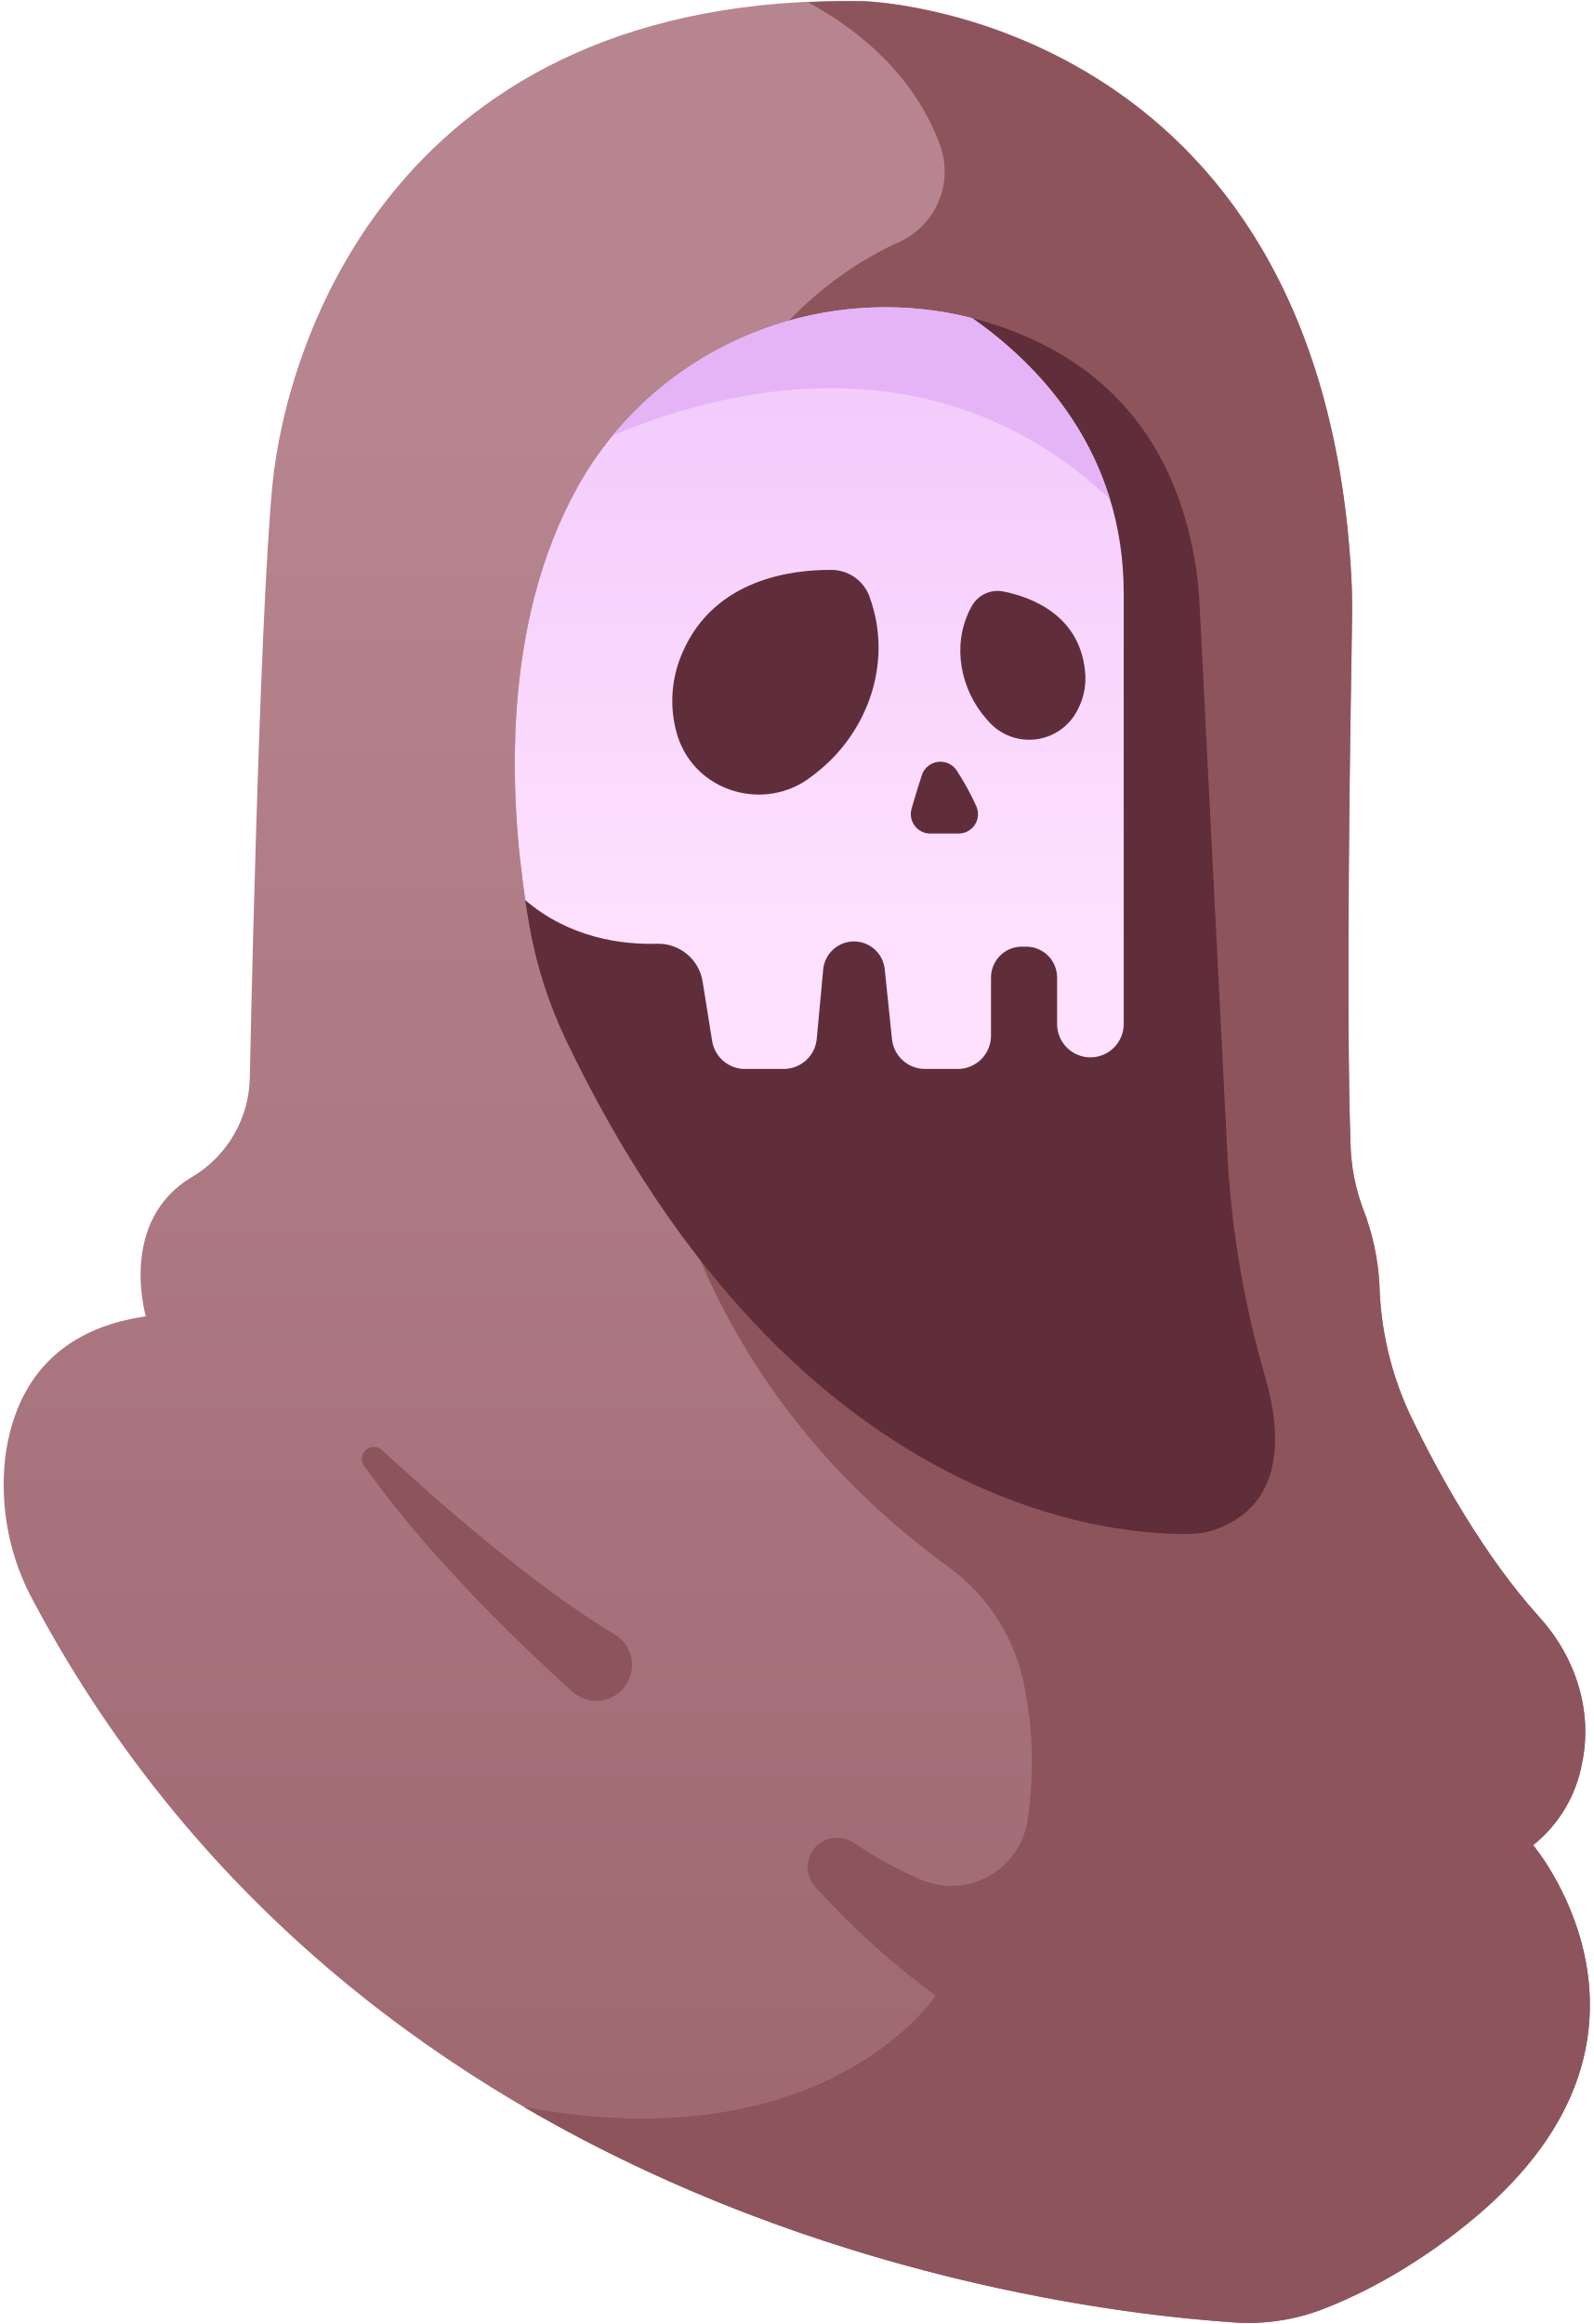
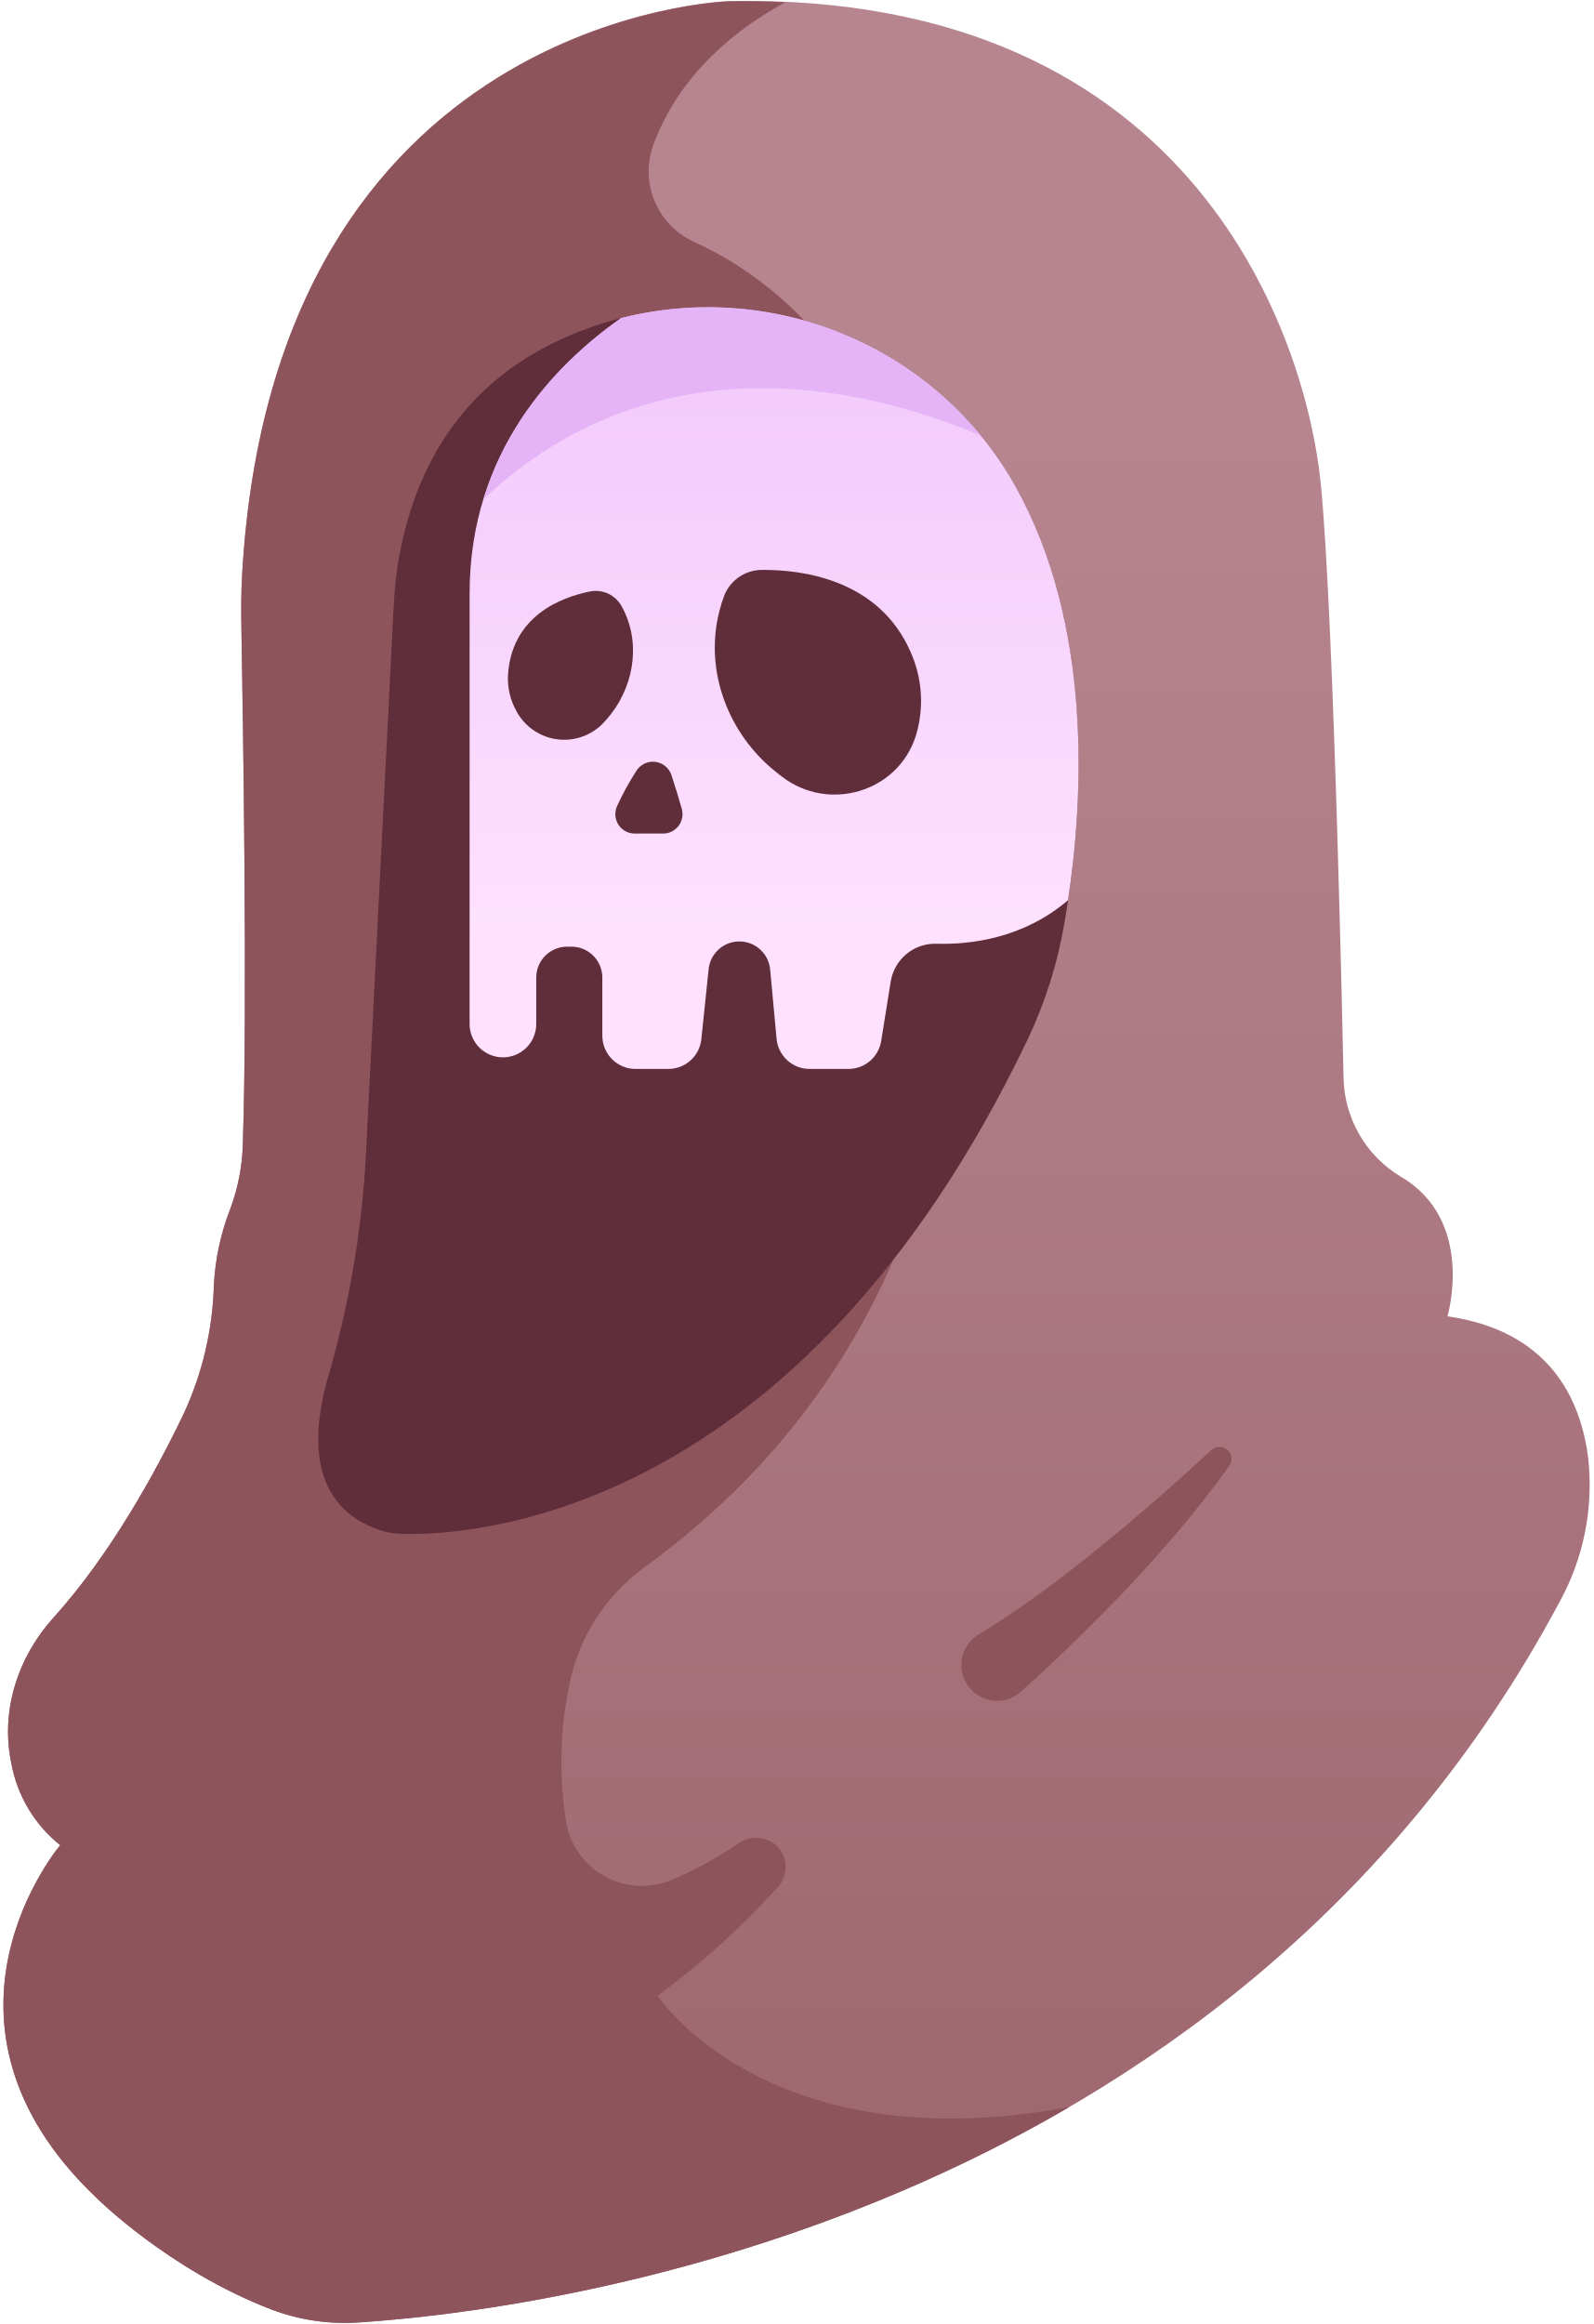
<svg xmlns="http://www.w3.org/2000/svg" width="336" height="490" viewBox="0 0 336 490" fill="none">
-   <path d="M52.68 227.05C52.68 227.05 54.59 131.76 57.45 102.22C60.31 72.68 83.18 -1.65 182.28 0.22C182.28 0.22 278.28 2.99 284.95 121.22C285.16 124.99 285.16 128.76 285.09 132.53C284.75 151.12 283.78 211.33 284.8 241.35C284.917 245.963 285.81 250.523 287.44 254.84C289.436 259.955 290.601 265.357 290.89 270.84C291.154 280.295 293.342 289.598 297.32 298.18C303.32 310.74 312.85 327.92 324.72 341.05C332.24 349.38 335.92 360.71 333.63 371.7C332.404 378.536 328.736 384.695 323.31 389.03C323.31 389.03 354.76 426.19 315.69 463.36C315.69 463.36 300.44 478.6 278.82 486.92C272.94 489.154 266.646 490.089 260.37 489.66C223.45 487.24 77.45 469.37 7.14 337.79C2.042 328.55 -0.074 317.96 1.08 307.47C2.65 294.88 9.32 280.6 30.76 277.54C30.76 277.54 24.76 257.28 40.68 248.05C44.302 245.86 47.305 242.782 49.405 239.107C51.505 235.432 52.632 231.282 52.68 227.05Z" fill="url(#paint0_linear_4_702)" />
-   <path d="M315.69 463.38C354.76 426.21 323.31 389.05 323.31 389.05C328.736 384.71 332.403 378.549 333.63 371.71C335.92 360.71 332.26 349.42 324.75 341.11C312.75 327.85 303.19 310.45 297.15 297.85C293.256 289.388 291.13 280.222 290.9 270.91C290.606 265.459 289.452 260.09 287.48 255C285.82 250.575 284.91 245.904 284.79 241.18C283.79 211.07 284.79 151.18 285.09 132.6C285.16 128.83 285.16 125.06 284.95 121.29C278.31 3.04 182.28 0.29 182.28 0.29C178.17 0.21 174.28 0.29 170.39 0.48C180.21 5.8 192.62 15.24 198.25 30.64C199.634 34.494 199.518 38.727 197.924 42.499C196.331 46.271 193.377 49.305 189.65 51C168.9 60.31 128.29 91.36 135.35 190.83C135.35 190.83 123.82 275.16 200.22 330.54C208.446 336.562 214.084 345.477 216 355.49C217.914 364.916 218.128 374.609 216.63 384.11C216.221 386.53 215.268 388.826 213.844 390.825C212.419 392.824 210.559 394.474 208.405 395.65C206.251 396.826 203.857 397.499 201.406 397.617C198.954 397.734 196.507 397.294 194.25 396.33C189.418 394.255 184.794 391.727 180.44 388.78C179.403 388.01 178.161 387.565 176.871 387.499C175.581 387.433 174.3 387.75 173.19 388.41C172.426 388.899 171.778 389.548 171.292 390.313C170.805 391.079 170.491 391.941 170.372 392.84C170.253 393.739 170.332 394.653 170.602 395.518C170.873 396.383 171.33 397.179 171.94 397.85C179.603 406.328 188.103 414.01 197.31 420.78C197.31 420.78 174.18 456.11 110.48 444.24C173.02 480.75 237.48 488.18 260.33 489.68C266.606 490.109 272.9 489.174 278.78 486.94C300.44 478.62 315.69 463.38 315.69 463.38Z" fill="#8E545C" />
-   <path d="M218.66 72C234.14 79.37 248.18 93.44 252.23 119.79C252.67 122.69 252.87 125.62 253.02 128.54L258.91 244.88C259.851 260.395 262.534 275.755 266.91 290.67C270.27 302.57 270.96 317.61 255.75 322.67C254.318 323.133 252.825 323.379 251.32 323.4C237.44 323.83 167.86 320.64 119.32 219.22C115.621 211.448 113.006 203.204 111.55 194.72C107.92 173.85 104.38 133.96 121.8 102.66C140.78 68.62 183.45 55.21 218.66 72Z" fill="#602E3A" />
-   <path d="M205 67.06C173 58.93 138.35 72.92 121.77 102.7C105.64 131.7 107.49 168 110.77 189.79C120.1 197.79 131.19 199.2 138.57 198.98C140.869 198.921 143.11 199.7 144.877 201.172C146.643 202.644 147.814 204.708 148.17 206.98L150.17 219.45C150.426 221.105 151.267 222.614 152.54 223.702C153.814 224.79 155.435 225.385 157.11 225.38H165.24C166.994 225.387 168.687 224.735 169.983 223.554C171.279 222.372 172.085 220.747 172.24 219L173.58 204.54C173.699 202.903 174.432 201.372 175.63 200.251C176.829 199.13 178.407 198.503 180.048 198.494C181.689 198.485 183.273 199.096 184.484 200.203C185.695 201.311 186.443 202.835 186.58 204.47L188.1 219.08C188.274 220.813 189.088 222.418 190.382 223.583C191.677 224.748 193.359 225.389 195.1 225.38H201.98C203.837 225.38 205.617 224.642 206.93 223.33C208.243 222.017 208.98 220.236 208.98 218.38V206.11C208.981 204.432 209.629 202.818 210.79 201.606C211.95 200.393 213.533 199.675 215.21 199.6H216.1C216.98 199.559 217.86 199.698 218.685 200.007C219.51 200.315 220.265 200.788 220.902 201.397C221.539 202.005 222.047 202.737 222.394 203.547C222.741 204.357 222.92 205.229 222.92 206.11V215.91C222.92 217.773 223.66 219.56 224.978 220.877C226.295 222.195 228.082 222.935 229.945 222.935C231.808 222.935 233.595 222.195 234.912 220.877C236.23 219.56 236.97 217.773 236.97 215.91V125.21C237 95.25 219 76.87 205 67.06Z" fill="url(#paint1_linear_4_702)" />
-   <path d="M175.31 120.16C166.99 120.1 150.71 122.07 143.99 137.43C141.533 142.895 141.101 149.055 142.77 154.81L142.89 155.2C146.66 167.01 161.22 171.32 171.06 163.78C171.46 163.48 171.86 163.16 172.27 162.84C182.49 154.75 187.56 141.35 184.27 128.74C184 127.661 183.666 126.599 183.27 125.56C182.636 123.967 181.538 122.601 180.119 121.638C178.7 120.675 177.025 120.16 175.31 120.16Z" fill="#602E3A" />
-   <path d="M211.64 124.72C217.59 125.92 228.22 129.84 228.89 142.56C228.973 145.099 228.372 147.613 227.15 149.84L227.03 150.07C226.15 151.666 224.9 153.028 223.385 154.042C221.871 155.057 220.136 155.694 218.325 155.9C216.514 156.107 214.679 155.877 212.975 155.23C211.271 154.582 209.747 153.537 208.53 152.18L208.12 151.72C202.53 145.42 200.76 136.26 204.44 128.72C204.59 128.42 204.74 128.12 204.91 127.82C205.553 126.652 206.554 125.721 207.765 125.163C208.976 124.605 210.334 124.45 211.64 124.72Z" fill="#602E3A" />
-   <path d="M201.79 162.51C203.352 164.916 204.729 167.436 205.91 170.05C206.178 170.674 206.285 171.356 206.223 172.032C206.162 172.709 205.932 173.359 205.556 173.925C205.18 174.49 204.669 174.953 204.069 175.272C203.469 175.591 202.799 175.755 202.12 175.75H196.18C195.544 175.751 194.917 175.605 194.348 175.322C193.778 175.039 193.283 174.628 192.9 174.121C192.516 173.614 192.257 173.024 192.14 172.399C192.024 171.774 192.055 171.131 192.23 170.52C192.8 168.52 193.53 166.08 194.4 163.43C194.644 162.689 195.094 162.033 195.696 161.537C196.299 161.042 197.03 160.728 197.804 160.631C198.578 160.535 199.364 160.66 200.069 160.993C200.775 161.326 201.372 161.852 201.79 162.51Z" fill="#602E3A" />
-   <path d="M80.61 305.8C93.49 317.67 113.14 334.75 129.51 344.53C130.525 345.117 131.39 345.934 132.034 346.914C132.679 347.894 133.086 349.011 133.223 350.177C133.36 351.342 133.223 352.523 132.823 353.626C132.423 354.729 131.772 355.723 130.92 356.53C129.554 357.835 127.746 358.577 125.856 358.607C123.967 358.636 122.136 357.952 120.73 356.69C111.31 348.24 91.08 329.18 76.84 309.16C76.443 308.654 76.254 308.015 76.311 307.374C76.368 306.733 76.667 306.138 77.147 305.71C77.628 305.282 78.253 305.053 78.897 305.069C79.54 305.086 80.153 305.347 80.61 305.8Z" fill="#8E545C" />
-   <path d="M234 105.19C228.36 86.74 215.58 74.46 205 67.06C191.314 63.599 176.927 64.091 163.508 68.477C150.09 72.863 138.19 80.964 129.19 91.84C150.56 82.73 196.38 69.86 234 105.19Z" fill="#E5B4F7" />
+   <path d="M283.32 227.05C283.32 227.05 281.41 131.76 278.55 102.22C275.69 72.68 252.82 -1.65 153.72 0.22C153.72 0.22 57.72 2.99 51.05 121.22C50.84 124.99 50.84 128.76 50.91 132.53C51.25 151.12 52.22 211.33 51.2 241.35C51.083 245.963 50.19 250.523 48.56 254.84C46.564 259.955 45.399 265.357 45.11 270.84C44.846 280.295 42.658 289.598 38.68 298.18C32.68 310.74 23.15 327.92 11.28 341.05C3.76 349.38 0.08 360.71 2.37 371.7C3.596 378.536 7.264 384.695 12.69 389.03C12.69 389.03 -18.76 426.19 20.31 463.36C20.31 463.36 35.56 478.6 57.18 486.92C63.06 489.154 69.354 490.089 75.63 489.66C112.55 487.24 258.55 469.37 328.86 337.79C333.958 328.55 336.074 317.96 334.92 307.47C333.35 294.88 326.68 280.6 305.24 277.54C305.24 277.54 311.24 257.28 295.32 248.05C291.698 245.86 288.695 242.782 286.595 239.107C284.495 235.432 283.368 231.282 283.32 227.05Z" fill="url(#paint0_linear_1_1043)" />
+   <path d="M20.31 463.38C-18.76 426.21 12.69 389.05 12.69 389.05C7.264 384.71 3.597 378.549 2.37 371.71C0.08 360.71 3.74 349.42 11.25 341.11C23.25 327.85 32.81 310.45 38.85 297.85C42.744 289.388 44.87 280.221 45.1 270.91C45.394 265.459 46.548 260.09 48.52 255C50.18 250.575 51.09 245.904 51.21 241.18C52.21 211.07 51.21 151.18 50.91 132.6C50.84 128.83 50.84 125.06 51.05 121.29C57.69 3.04 153.72 0.29 153.72 0.29C157.83 0.21 161.72 0.29 165.61 0.48C155.79 5.8 143.38 15.24 137.75 30.64C136.366 34.493 136.482 38.727 138.076 42.499C139.669 46.271 142.623 49.305 146.35 51C167.1 60.31 207.71 91.36 200.65 190.83C200.65 190.83 212.18 275.16 135.78 330.54C127.554 336.562 121.916 345.477 120 355.49C118.086 364.916 117.872 374.609 119.37 384.11C119.779 386.53 120.732 388.826 122.156 390.825C123.581 392.824 125.441 394.474 127.595 395.65C129.749 396.826 132.143 397.499 134.594 397.616C137.046 397.734 139.493 397.294 141.75 396.33C146.582 394.255 151.206 391.727 155.56 388.78C156.597 388.01 157.839 387.564 159.129 387.499C160.419 387.433 161.7 387.75 162.81 388.41C163.574 388.899 164.222 389.548 164.708 390.313C165.195 391.078 165.509 391.941 165.628 392.84C165.747 393.738 165.668 394.653 165.398 395.518C165.127 396.383 164.67 397.179 164.06 397.85C156.397 406.328 147.897 414.01 138.69 420.78C138.69 420.78 161.82 456.11 225.52 444.24C162.98 480.75 98.52 488.18 75.67 489.68C69.394 490.108 63.1 489.174 57.22 486.94C35.56 478.62 20.31 463.38 20.31 463.38Z" fill="#8E545C" />
+   <path d="M117.34 72C101.86 79.37 87.82 93.44 83.77 119.79C83.33 122.69 83.13 125.62 82.98 128.54L77.09 244.88C76.15 260.395 73.466 275.755 69.09 290.67C65.73 302.57 65.04 317.61 80.25 322.67C81.682 323.133 83.175 323.379 84.68 323.4C98.56 323.83 168.14 320.64 216.68 219.22C220.38 211.448 222.994 203.204 224.45 194.72C228.08 173.85 231.62 133.96 214.2 102.66C195.22 68.62 152.55 55.21 117.34 72Z" fill="#602E3A" />
+   <path d="M131 67.06C163 58.93 197.65 72.92 214.23 102.7C230.36 131.7 228.51 168 225.23 189.79C215.9 197.79 204.81 199.2 197.43 198.98C195.131 198.921 192.89 199.7 191.123 201.172C189.357 202.644 188.186 204.708 187.83 206.98L185.83 219.45C185.574 221.105 184.733 222.614 183.46 223.702C182.186 224.79 180.565 225.385 178.89 225.38H170.76C169.006 225.387 167.313 224.735 166.017 223.553C164.721 222.372 163.915 220.747 163.76 219L162.42 204.54C162.301 202.903 161.568 201.372 160.37 200.251C159.171 199.13 157.593 198.503 155.952 198.494C154.311 198.485 152.727 199.096 151.516 200.203C150.305 201.311 149.557 202.834 149.42 204.47L147.9 219.08C147.726 220.812 146.912 222.418 145.618 223.583C144.323 224.748 142.641 225.389 140.9 225.38H134.02C132.163 225.38 130.383 224.642 129.07 223.33C127.757 222.017 127.02 220.236 127.02 218.38V206.11C127.019 204.431 126.371 202.818 125.21 201.605C124.05 200.393 122.467 199.674 120.79 199.6H119.9C119.02 199.559 118.14 199.698 117.315 200.006C116.49 200.315 115.735 200.788 115.098 201.397C114.461 202.005 113.953 202.736 113.606 203.547C113.259 204.357 113.08 205.229 113.08 206.11V215.91C113.08 217.773 112.34 219.56 111.022 220.877C109.705 222.195 107.918 222.935 106.055 222.935C104.192 222.935 102.405 222.195 101.088 220.877C99.77 219.56 99.03 217.773 99.03 215.91V125.21C99 95.25 117 76.87 131 67.06Z" fill="url(#paint1_linear_1_1043)" />
+   <path d="M160.69 120.16C169.01 120.1 185.29 122.07 192.01 137.43C194.467 142.895 194.899 149.055 193.23 154.81L193.11 155.2C189.34 167.01 174.78 171.32 164.94 163.78C164.54 163.48 164.14 163.16 163.73 162.84C153.51 154.75 148.44 141.35 151.73 128.74C152 127.661 152.334 126.599 152.73 125.56C153.364 123.967 154.462 122.601 155.881 121.638C157.3 120.675 158.975 120.16 160.69 120.16Z" fill="#602E3A" />
+   <path d="M124.36 124.72C118.41 125.92 107.78 129.84 107.11 142.56C107.027 145.099 107.628 147.613 108.85 149.84L108.97 150.07C109.85 151.666 111.1 153.028 112.615 154.042C114.129 155.057 115.864 155.694 117.675 155.9C119.486 156.107 121.321 155.877 123.025 155.23C124.729 154.582 126.253 153.537 127.47 152.18L127.88 151.72C133.47 145.42 135.24 136.26 131.56 128.72C131.41 128.42 131.26 128.12 131.09 127.82C130.447 126.652 129.446 125.721 128.235 125.163C127.024 124.605 125.666 124.45 124.36 124.72Z" fill="#602E3A" />
+   <path d="M134.21 162.51C132.648 164.916 131.271 167.436 130.09 170.05C129.822 170.674 129.715 171.356 129.777 172.032C129.838 172.709 130.068 173.359 130.444 173.925C130.82 174.49 131.331 174.953 131.931 175.272C132.531 175.591 133.201 175.755 133.88 175.75H139.82C140.456 175.751 141.083 175.605 141.652 175.322C142.222 175.039 142.717 174.628 143.1 174.121C143.484 173.614 143.743 173.024 143.86 172.399C143.976 171.774 143.945 171.131 143.77 170.52C143.2 168.52 142.47 166.08 141.6 163.43C141.356 162.689 140.906 162.033 140.304 161.537C139.701 161.042 138.97 160.728 138.196 160.631C137.422 160.535 136.636 160.66 135.931 160.993C135.225 161.326 134.628 161.852 134.21 162.51Z" fill="#602E3A" />
+   <path d="M255.39 305.8C242.51 317.67 222.86 334.75 206.49 344.53C205.475 345.117 204.61 345.934 203.966 346.914C203.321 347.894 202.914 349.011 202.777 350.177C202.64 351.342 202.777 352.523 203.177 353.626C203.577 354.729 204.228 355.723 205.08 356.53C206.446 357.835 208.254 358.577 210.144 358.607C212.033 358.636 213.864 357.952 215.27 356.69C224.69 348.24 244.92 329.18 259.16 309.16C259.557 308.654 259.746 308.015 259.689 307.374C259.632 306.733 259.333 306.138 258.853 305.71C258.372 305.282 257.747 305.053 257.103 305.069C256.46 305.086 255.847 305.347 255.39 305.8Z" fill="#8E545C" />
+   <path d="M102 105.19C107.64 86.74 120.42 74.46 131 67.06C144.686 63.599 159.073 64.091 172.492 68.477C185.91 72.863 197.81 80.964 206.81 91.84C185.44 82.73 139.62 69.86 102 105.19Z" fill="#E5B4F7" />
  <defs>
-     <linearGradient id="paint0_linear_4_702" x1="168" y1="83.19" x2="168" y2="708.8" gradientUnits="userSpaceOnUse">
+     <linearGradient id="paint0_linear_1_1043" x1="168" y1="83.19" x2="168" y2="708.8" gradientUnits="userSpaceOnUse">
      <stop offset="0.01" stop-color="#B7858F" />
      <stop offset="1" stop-color="#8E545C" />
    </linearGradient>
-     <linearGradient id="paint1_linear_4_702" x1="172.77" y1="202.22" x2="172.77" y2="-46.54" gradientUnits="userSpaceOnUse">
+     <linearGradient id="paint1_linear_1_1043" x1="163.23" y1="202.22" x2="163.23" y2="-46.54" gradientUnits="userSpaceOnUse">
      <stop offset="0.01" stop-color="#FFE1FF" />
      <stop offset="1" stop-color="#E5B4F7" />
    </linearGradient>
  </defs>
</svg>
